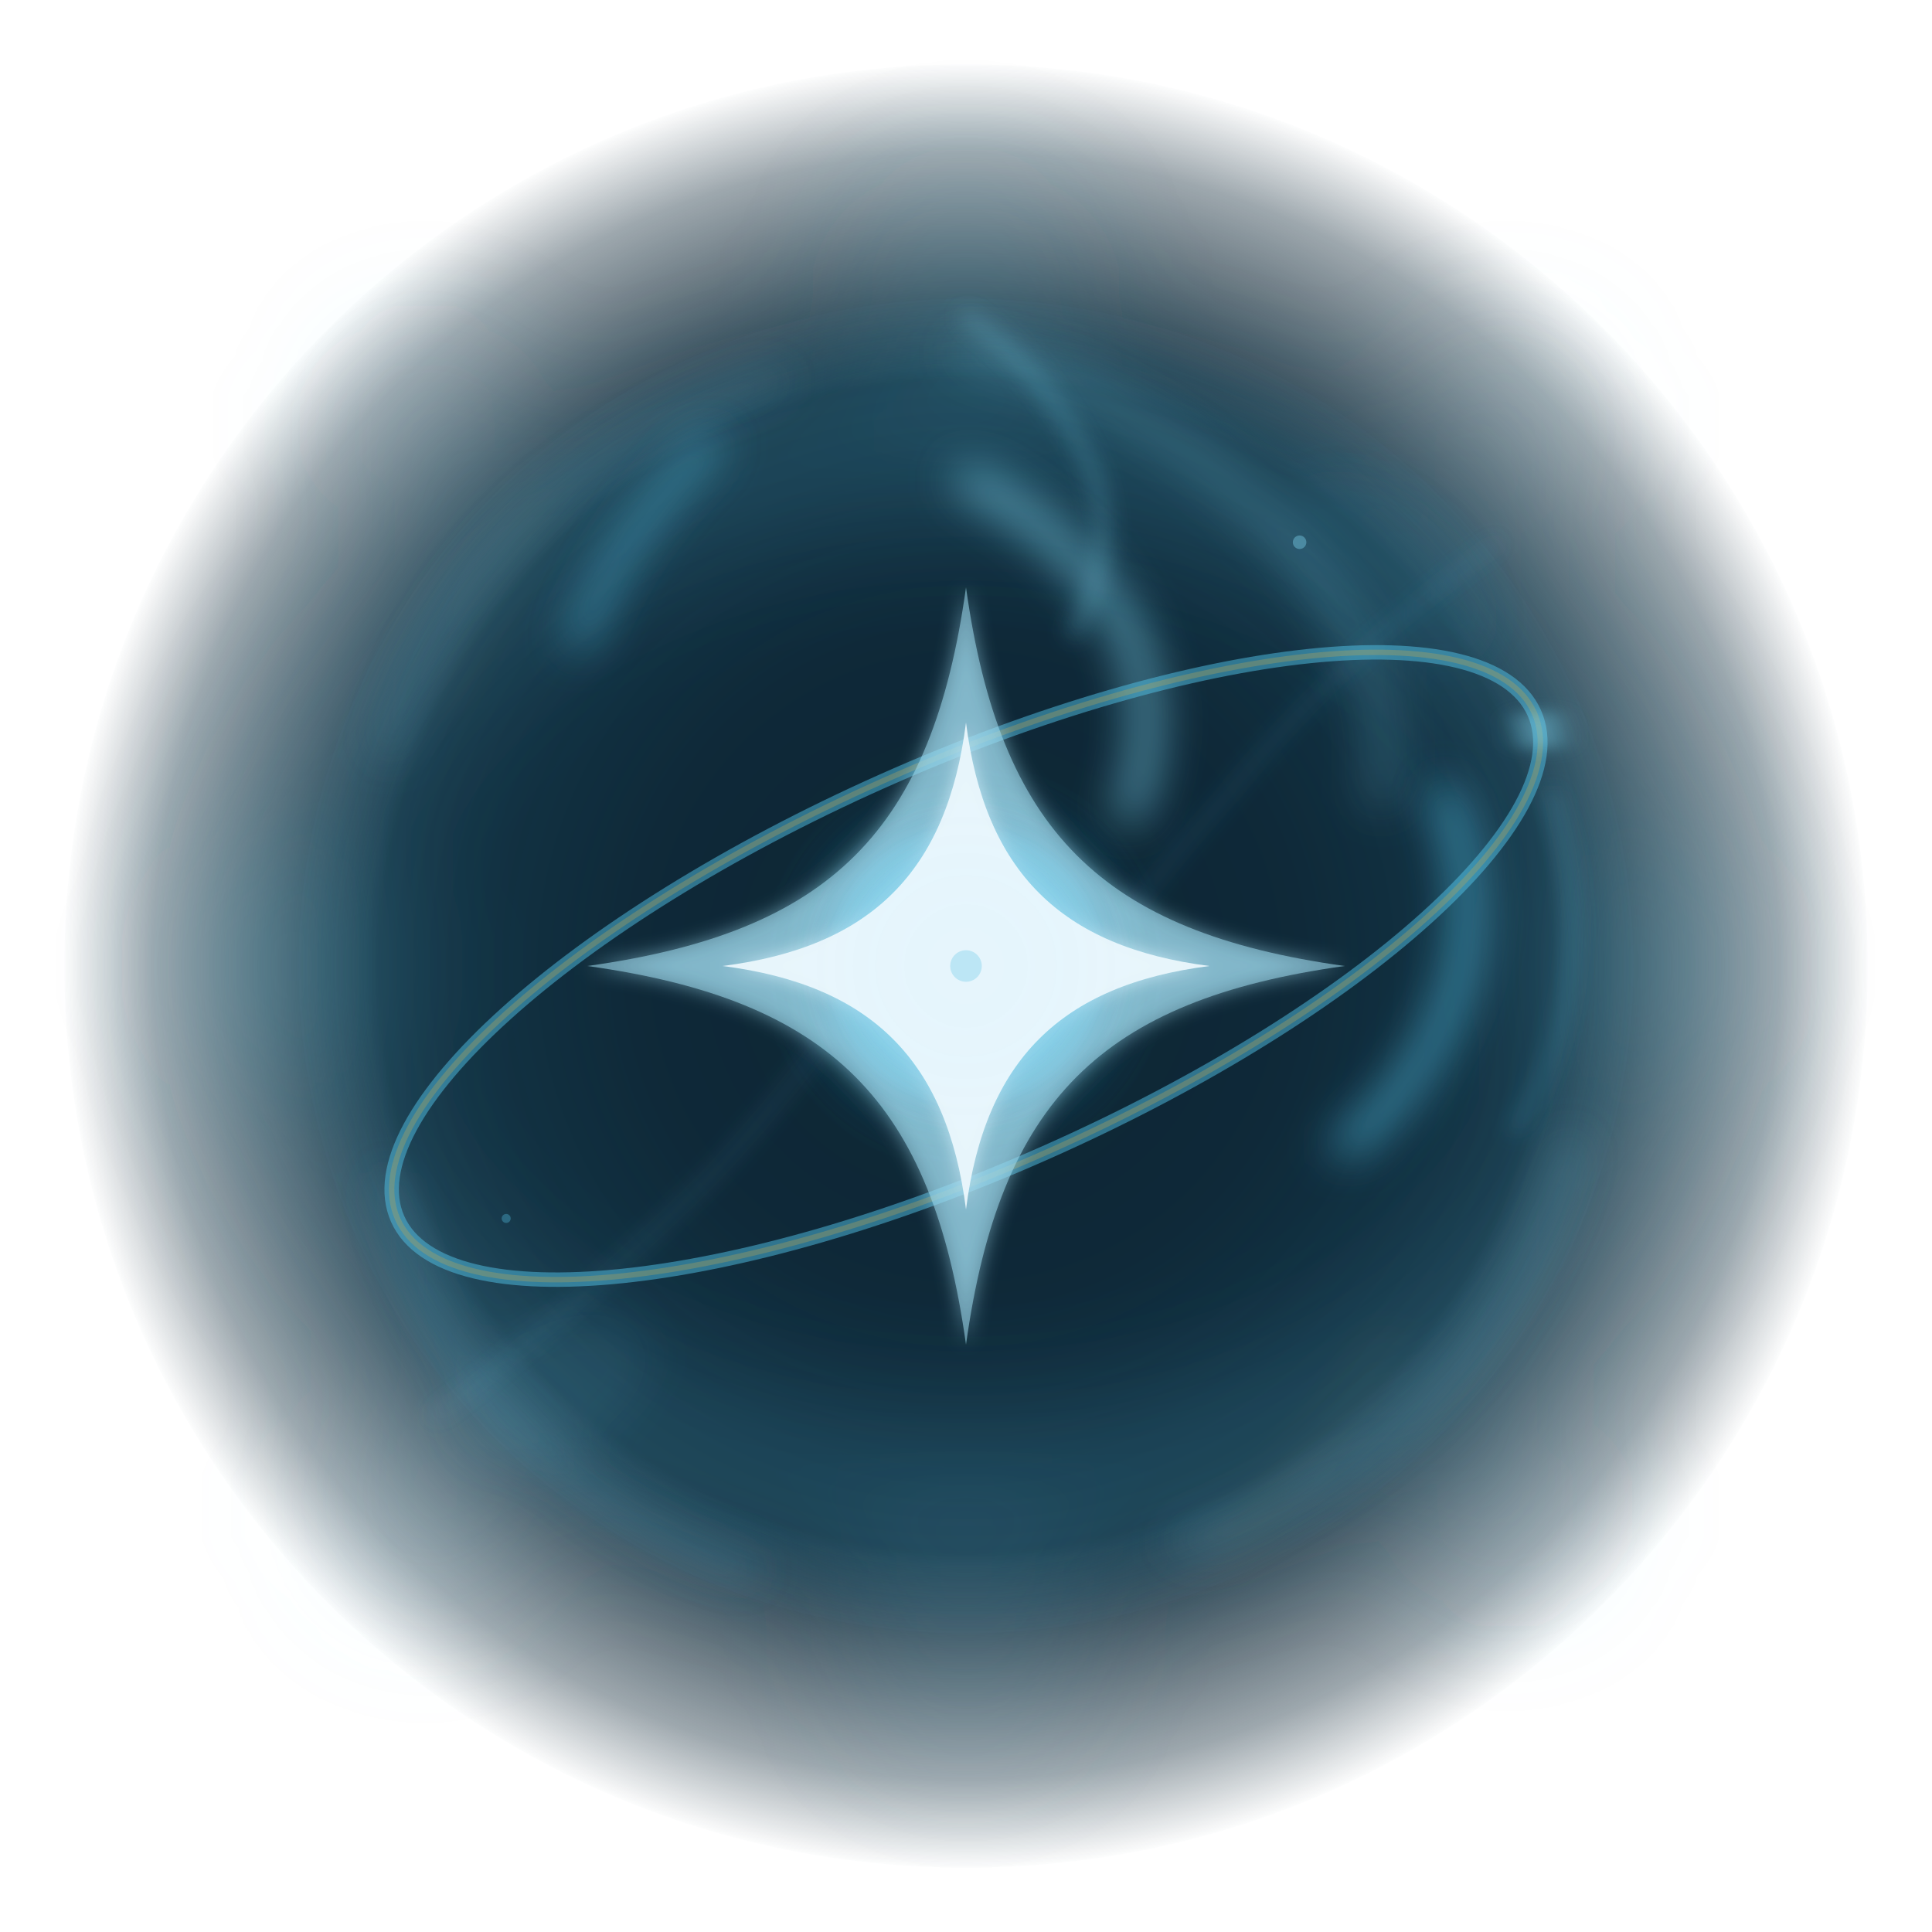
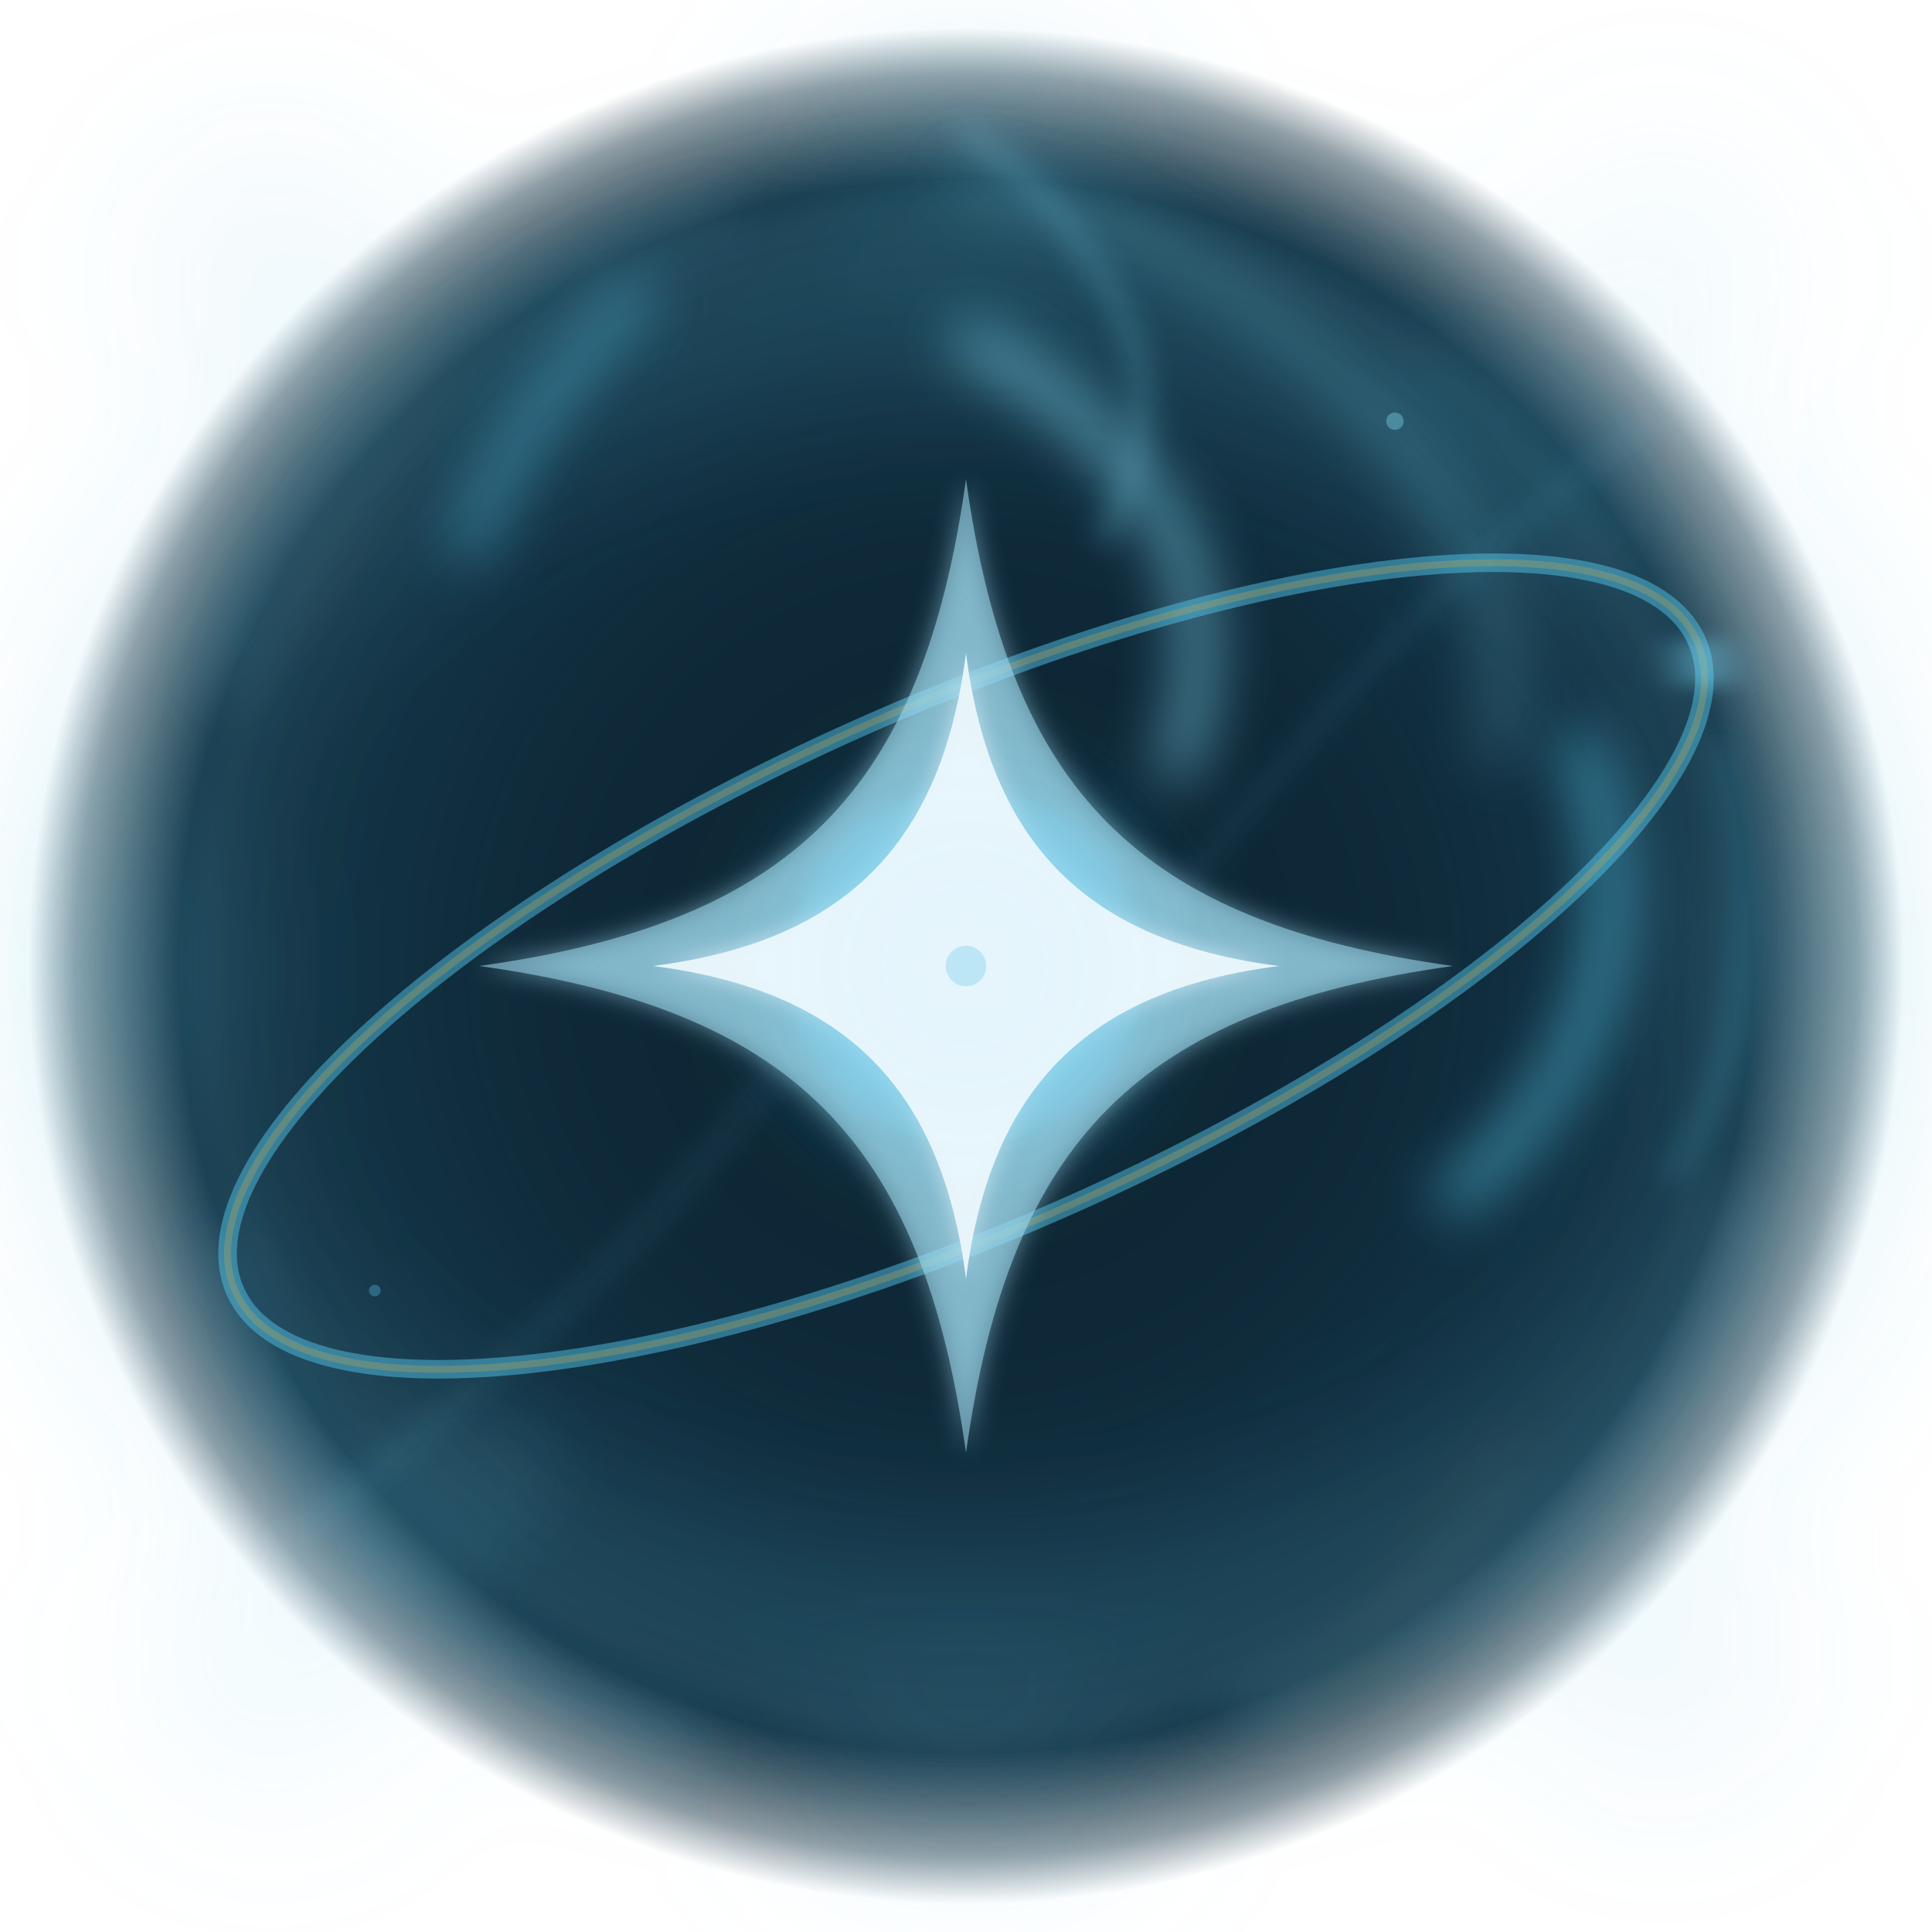
<svg xmlns="http://www.w3.org/2000/svg" viewBox="0 0 300 300" width="440" height="440">
  <defs>
    <radialGradient id="tunnel" cx="50%" cy="50%" r="50%">
      <stop offset="0%" stop-color="#0d2635" stop-opacity="0" />
      <stop offset="50%" stop-color="#52c1e6" stop-opacity=".02" />
      <stop offset="75%" stop-color="#52c1e6" stop-opacity=".08" />
      <stop offset="90%" stop-color="#7dd5f0" stop-opacity=".10" />
      <stop offset="100%" stop-color="#52c1e6" stop-opacity=".02" />
    </radialGradient>
    <radialGradient id="coreG" cx="50%" cy="50%" r="50%">
      <stop offset="0%" stop-color="#a0dcf0" />
      <stop offset="15%" stop-color="#7dd5f0" />
      <stop offset="50%" stop-color="#52c1e6" stop-opacity=".55" />
      <stop offset="85%" stop-color="#52c1e6" stop-opacity=".15" />
      <stop offset="100%" stop-color="#0d2635" stop-opacity="0" />
    </radialGradient>
    <radialGradient id="brainG" cx="50%" cy="40%" r="60%">
      <stop offset="0%" stop-color="#d0eef8" stop-opacity=".2" />
      <stop offset="100%" stop-color="#52c1e6" stop-opacity=".04" />
    </radialGradient>
    <radialGradient id="halo" cx="50%" cy="50%" r="50%">
      <stop offset="0%" stop-color="#52c1e6" stop-opacity=".28" />
      <stop offset="40%" stop-color="#52c1e6" stop-opacity=".08" />
      <stop offset="100%" stop-color="#52c1e6" stop-opacity="0" />
    </radialGradient>
    <filter id="fCl" x="-40%" y="-40%" width="180%" height="180%">
      <feGaussianBlur stdDeviation="14" />
    </filter>
    <filter id="fW" x="-50%" y="-50%" width="200%" height="200%">
      <feGaussianBlur stdDeviation="5" />
    </filter>
    <filter id="fTw" x="-60%" y="-60%" width="220%" height="220%">
      <feGaussianBlur stdDeviation="2.5" />
    </filter>
    <filter id="fDk" x="-80%" y="-400%" width="260%" height="900%">
      <feGaussianBlur stdDeviation="3" />
    </filter>
    <filter id="fCo" x="-100%" y="-100%" width="300%" height="300%">
      <feGaussianBlur stdDeviation="5" result="b" />
      <feMerge>
        <feMergeNode in="b" />
        <feMergeNode in="SourceGraphic" />
      </feMerge>
    </filter>
    <filter id="fNd" x="-200%" y="-200%" width="500%" height="500%">
      <feGaussianBlur stdDeviation="1.8" result="b" />
      <feMerge>
        <feMergeNode in="b" />
        <feMergeNode in="SourceGraphic" />
      </feMerge>
    </filter>
    <filter id="fBr" x="-40%" y="-40%" width="180%" height="180%">
      <feGaussianBlur stdDeviation="2" result="b" />
      <feMerge>
        <feMergeNode in="b" />
        <feMergeNode in="SourceGraphic" />
      </feMerge>
    </filter>
    <radialGradient id="bgFade" cx="50%" cy="50%" r="50%">
      <stop offset="0%" stop-color="#0d2635" />
-       <stop offset="65%" stop-color="#0d2635" />
-       <stop offset="90%" stop-color="#0d2635" stop-opacity=".4" />
+       <stop offset="84%" stop-color="#0d2635" />
+       <stop offset="95%" stop-color="#0d2635" stop-opacity=".45" />
      <stop offset="100%" stop-color="#0d2635" stop-opacity="0" />
    </radialGradient>
  </defs>
-   <circle cx="150" cy="150" r="140" fill="url(#bgFade)" />
-   <g transform="translate(45,45) scale(0.7)">
+   <circle cx="150" cy="150" r="147" fill="url(#bgFade)" />
+   <g transform="translate(15,15) scale(0.90)">
    <g filter="url(#fCl)">
      <ellipse cx="150" cy="150" rx="155" ry="120" fill="none" stroke="#52c1e6" stroke-width="32" stroke-opacity=".11" />
      <ellipse cx="150" cy="150" rx="145" ry="112" fill="none" stroke="#7dd5f0" stroke-width="16" stroke-opacity=".08" />
      <circle cx="150" cy="2" r="28" fill="#52c1e6" fill-opacity=".12" />
      <circle cx="298" cy="150" r="26" fill="#52c1e6" fill-opacity=".11" />
      <circle cx="150" cy="298" r="28" fill="#7dd5f0" fill-opacity=".10" />
      <circle cx="2" cy="150" r="26" fill="#52c1e6" fill-opacity=".12" />
      <circle cx="270" cy="30" r="22" fill="#7dd5f0" fill-opacity=".09" />
      <circle cx="270" cy="270" r="22" fill="#52c1e6" fill-opacity=".09" />
      <circle cx="30" cy="270" r="24" fill="#7dd5f0" fill-opacity=".10" />
      <circle cx="30" cy="30" r="22" fill="#52c1e6" fill-opacity=".09" />
    </g>
    <g filter="url(#fW)">
      <path d="M150,14 Q196,24 226,62 Q246,86 242,112" fill="none" stroke="#7dd5f0" stroke-width="6" stroke-linecap="round" stroke-opacity=".28" />
      <path d="M284,190 Q276,224 250,248 Q228,268 198,278" fill="none" stroke="#7dd5f0" stroke-width="5" stroke-linecap="round" stroke-opacity=".25" />
      <path d="M102,284 Q74,276 52,254 Q30,234 22,198" fill="none" stroke="#52c1e6" stroke-width="5" stroke-linecap="round" stroke-opacity=".24" />
      <path d="M22,102 Q30,72 52,52 Q74,30 108,20" fill="none" stroke="#7dd5f0" stroke-width="4" stroke-linecap="round" stroke-opacity=".26" />
      <path d="M206,280 Q228,260 244,234" fill="none" stroke="#c8a84b" stroke-width="3" stroke-linecap="round" stroke-opacity=".15" />
      <path d="M58,46 Q42,66 34,92" fill="none" stroke="#c8a84b" stroke-width="2.5" stroke-linecap="round" stroke-opacity=".12" />
      <ellipse cx="244" cy="62" rx="28" ry="16" fill="#52c1e6" fill-opacity=".06" transform="rotate(40,244,62)" />
      <ellipse cx="58" cy="244" rx="24" ry="14" fill="#7dd5f0" fill-opacity=".07" transform="rotate(-30,58,244)" />
    </g>
    <g filter="url(#fTw)">
      <path d="M150,6 Q168,18 178,40 Q184,58 174,76" fill="none" stroke="#7dd5f0" stroke-width="2.5" stroke-linecap="round" stroke-opacity=".35" />
      <path d="M280,112 Q286,132 284,150 Q282,170 272,186" fill="none" stroke="#52c1e6" stroke-width="2" stroke-linecap="round" stroke-opacity=".32" />
      <path d="M268,56 Q232,82 208,112 Q190,132 178,150" fill="none" stroke="#52c1e6" stroke-width="1.5" stroke-linecap="round" stroke-opacity=".22" />
      <path d="M32,250 Q66,224 94,196 Q116,172 130,150" fill="none" stroke="#7dd5f0" stroke-width="1.5" stroke-linecap="round" stroke-opacity=".20" />
    </g>
    <circle cx="150" cy="150" r="148" fill="url(#tunnel)" />
    <g filter="url(#fW)">
      <path d="M150,42 Q174,54 186,76 Q194,96 186,116" fill="none" stroke="#7dd5f0" stroke-width="4" stroke-linecap="round" />
      <path d="M94,34 Q74,52 64,78" fill="none" stroke="#52c1e6" stroke-width="3" stroke-linecap="round" />
    </g>
    <g filter="url(#fW)">
      <path d="M234,190 Q254,174 260,150 Q264,132 256,112" fill="none" stroke="#52c1e6" stroke-width="4" stroke-linecap="round" />
    </g>
    <circle cx="224" cy="56" r="1.5" fill="#7dd5f0" opacity=".4" />
    <circle cx="48" cy="206" r="1" fill="#52c1e6" opacity=".35" />
    <g>
      <ellipse cx="150" cy="150" rx="138" ry="45" fill="none" stroke="#52c1e6" stroke-width="3.2" opacity=".5" transform="rotate(-24,150,150)" />
      <ellipse cx="150" cy="150" rx="138" ry="45" fill="none" stroke="#c8a84b" stroke-width="1.2" opacity=".3" transform="rotate(-24,150,150)" />
      <ellipse cx="150" cy="150" rx="138" ry="45" fill="none" stroke="#7dd5f0" stroke-width="5" stroke-dasharray="8 760" opacity=".85" transform="rotate(-24,150,150)" filter="url(#fDk)" />
    </g>
    <g filter="url(#fBr)">
      <circle cx="150" cy="150" r="46" fill="url(#halo)" style="transform-origin:150px 150px;animation-delay:-.4s" />
      <circle cx="150" cy="150" r="35" fill="url(#coreG)" filter="url(#fCo)" style="transform-origin:150px 150px" />
      <path d="M150,66 C157.5,120 180,142.5 234,150 C180,157.5 157.5,180 150,234 C142.5,180 120,157.5 66,150 C120,142.5 142.5,120 150,66 Z" fill="#a0dcf0" fill-opacity=".55" />
      <path d="M150,96 C154.2,129 171,145.8 204,150 C171,154.2 154.2,171 150,204 C145.8,171 129,154.2 96,150 C129,145.8 145.8,129 150,96 Z" fill="#eaf7fd" fill-opacity=".95" />
      <circle cx="150" cy="150" r="3.5" fill="#a0dcf0" opacity=".6" />
    </g>
  </g>
</svg>
